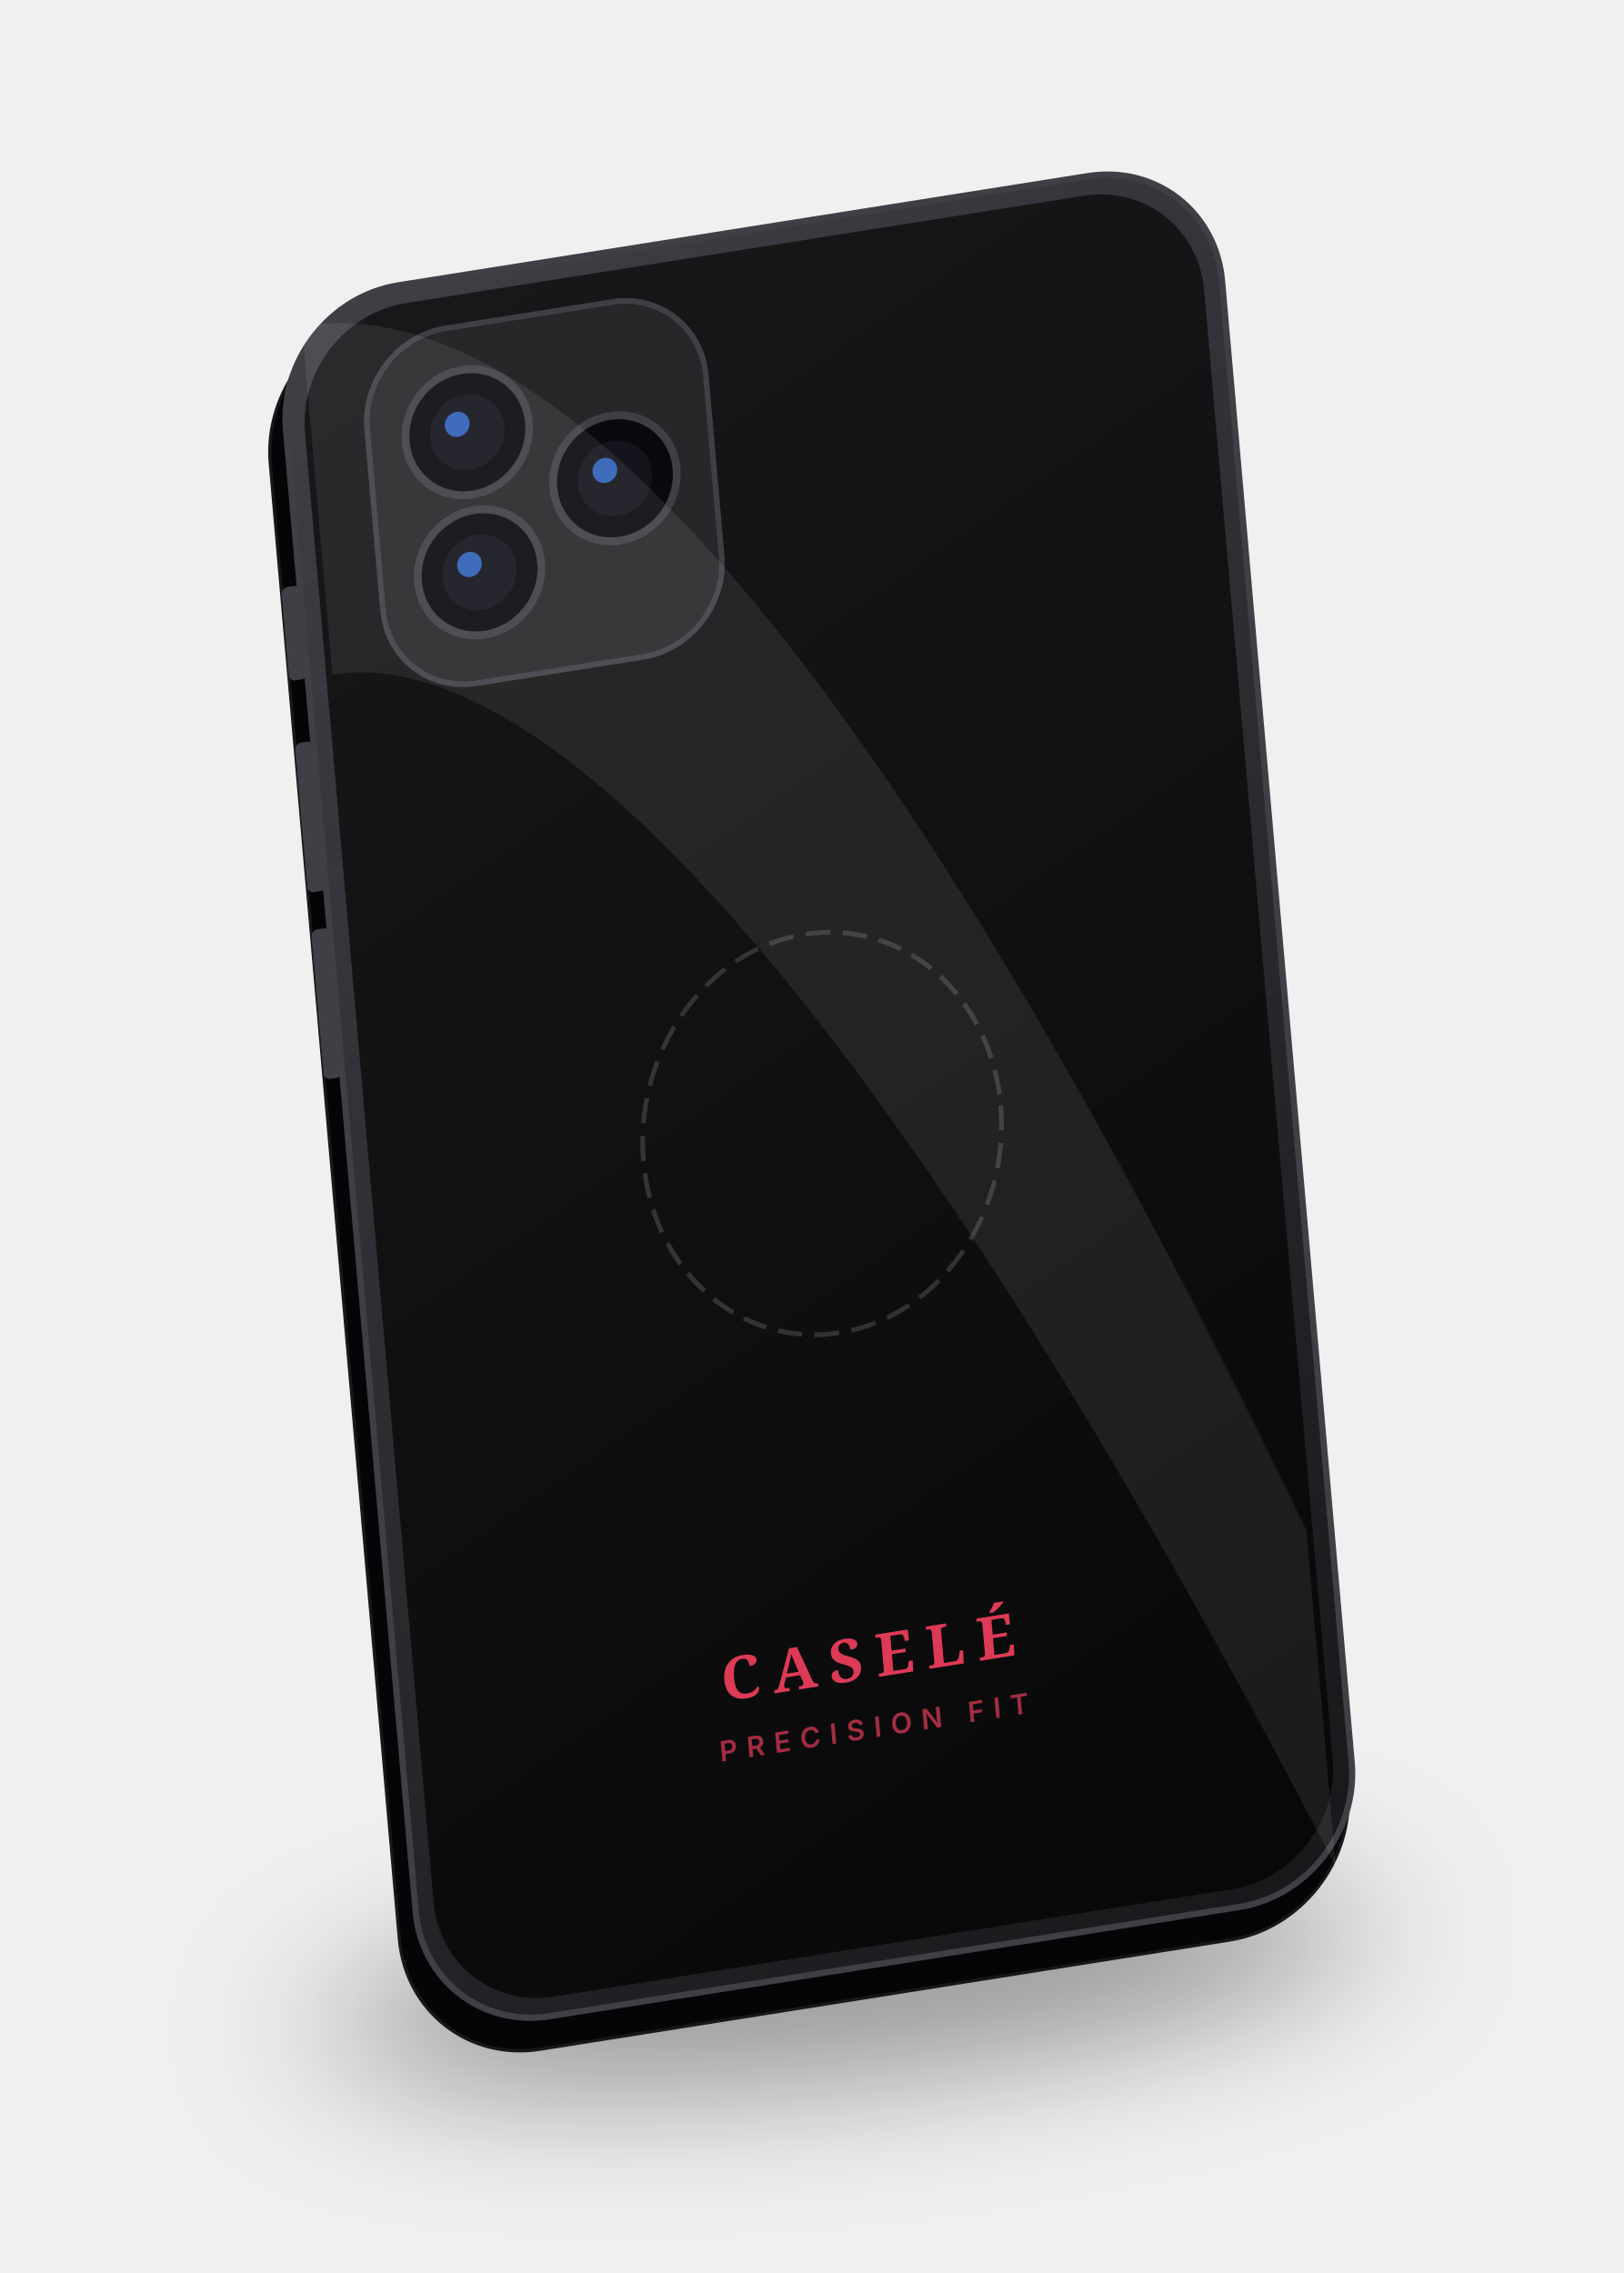
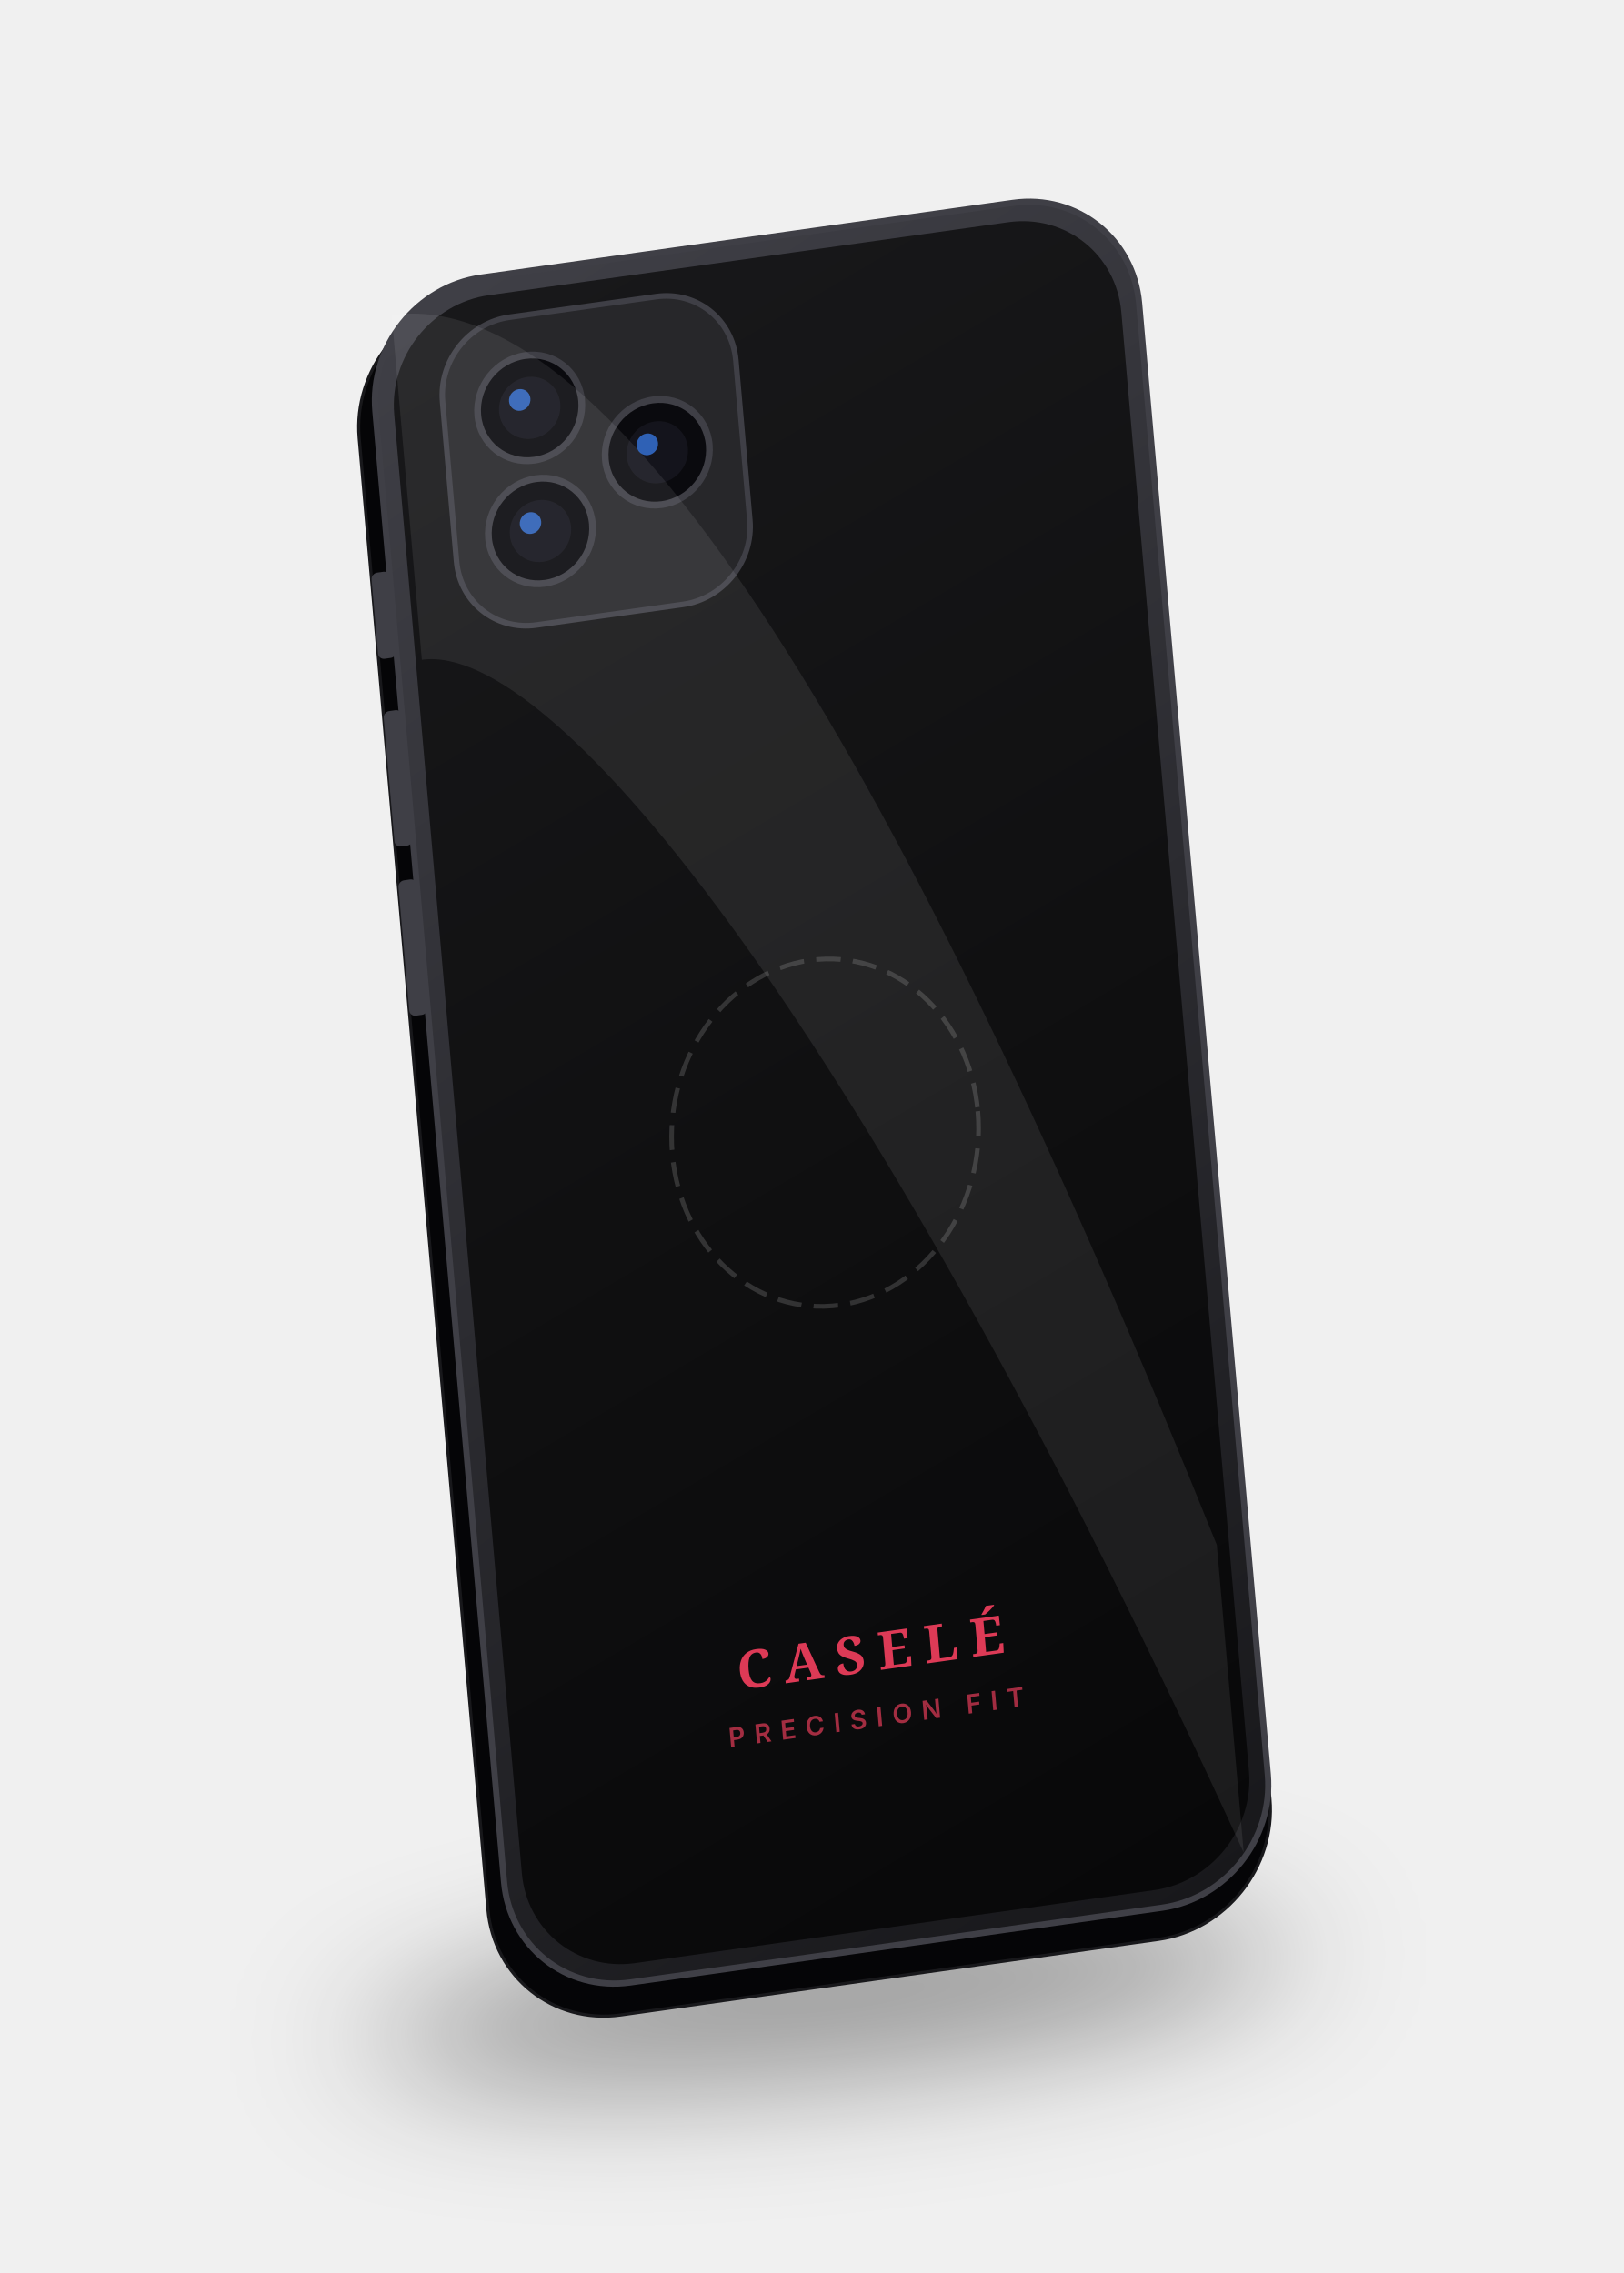
<svg xmlns="http://www.w3.org/2000/svg" viewBox="0 0 500 700" fill="none">
  <defs>
-     <filter id="angleShadow_matte-black_angle" x="40" y="540" width="420" height="140" filterUnits="userSpaceOnUse">
-       <feGaussianBlur stdDeviation="24" />
+     <filter id="angleShadow_matte-black_angle" x="60" y="540" width="380" height="140" filterUnits="userSpaceOnUse">
+       <feGaussianBlur stdDeviation="22" />
      <feColorMatrix type="matrix" values="0 0 0 0 0   0 0 0 0 0   0 0 0 0 0  0 0 0 0.38 0" />
    </filter>
-     <linearGradient id="bodyAngleGrad_matte-black_angle" x1="120" y1="80" x2="380" y2="600" gradientUnits="userSpaceOnUse">
+     <linearGradient id="bodyAngleGrad_matte-black_angle" x1="140" y1="80" x2="360" y2="600" gradientUnits="userSpaceOnUse">
      <stop offset="0%" stop-color="#18181A" />
      <stop offset="50%" stop-color="#101011" />
      <stop offset="100%" stop-color="#080809" />
    </linearGradient>
-     <linearGradient id="rimGrad_matte-black_angle" x1="80" y1="80" x2="420" y2="600" gradientUnits="userSpaceOnUse">
+     <linearGradient id="rimGrad_matte-black_angle" x1="120" y1="80" x2="380" y2="600" gradientUnits="userSpaceOnUse">
      <stop offset="0%" stop-color="#3F3F46" />
      <stop offset="100%" stop-color="#18181B" />
    </linearGradient>
  </defs>
-   <ellipse cx="260" cy="610" rx="160" ry="30" fill="#000000" filter="url(#angleShadow_matte-black_angle)" transform="rotate(-6 260 610)" />
-   <g transform="translate(250, 335) rotate(-9) skewX(-4) scale(0.96) translate(-250, -335)">
-     <rect x="94" y="68" width="308" height="558" rx="42" fill="#050507" stroke="#18181B" stroke-width="1" />
-     <rect x="100" y="60" width="304" height="556" rx="40" fill="url(#rimGrad_matte-black_angle)" stroke="#3F3F46" stroke-width="2" />
-     <rect x="94" y="150" width="6" height="30" rx="2" fill="#3F3F46" />
-     <rect x="94" y="200" width="6" height="48" rx="2" fill="#3F3F46" />
-     <rect x="94" y="260" width="6" height="48" rx="2" fill="#3F3F46" />
-     <rect x="106" y="66" width="292" height="544" rx="36" fill="url(#bodyAngleGrad_matte-black_angle)" />
+   <ellipse cx="255" cy="615" rx="140" ry="24" fill="#000000" filter="url(#angleShadow_matte-black_angle)" transform="rotate(-6 255 615)" />
+   <g transform="translate(250, 335) rotate(-8) skewX(-3) scale(0.95) translate(-250, -335)">
+     <rect x="122" y="66" width="256" height="558" rx="40" fill="#050507" stroke="#18181B" stroke-width="1" />
+     <rect x="128" y="60" width="250" height="554" rx="38" fill="url(#rimGrad_matte-black_angle)" stroke="#3F3F46" stroke-width="2" />
+     <rect x="122" y="150" width="6" height="28" rx="2" fill="#3F3F46" />
+     <rect x="122" y="195" width="6" height="44" rx="2" fill="#3F3F46" />
+     <rect x="122" y="250" width="6" height="44" rx="2" fill="#3F3F46" />
+     <rect x="134" y="66" width="238" height="542" rx="34" fill="url(#bodyAngleGrad_matte-black_angle)" />
    <g>
-       <rect x="126" y="76" width="110" height="114" rx="28" fill="#27272A" stroke="#3F3F46" stroke-width="1.8" />
-       <circle cx="158" cy="110" r="20" fill="#0A0A0E" stroke="#3F3F46" stroke-width="2.5" />
-       <circle cx="158" cy="110" r="12" fill="#14141C" />
-       <circle cx="155" cy="107" r="4" fill="#3B82F6" opacity="0.7" />
-       <circle cx="158" cy="155" r="20" fill="#0A0A0E" stroke="#3F3F46" stroke-width="2.5" />
-       <circle cx="158" cy="155" r="12" fill="#14141C" />
-       <circle cx="155" cy="152" r="4" fill="#3B82F6" opacity="0.7" />
-       <circle cx="204" cy="132" r="20" fill="#0A0A0E" stroke="#3F3F46" stroke-width="2.5" />
-       <circle cx="204" cy="132" r="12" fill="#14141C" />
-       <circle cx="201" cy="129" r="4" fill="#3B82F6" opacity="0.7" />
+       <rect x="150" y="74" width="96" height="100" rx="24" fill="#27272A" stroke="#3F3F46" stroke-width="1.8" />
+       <circle cx="178" cy="104" r="17" fill="#0A0A0E" stroke="#3F3F46" stroke-width="2.2" />
+       <circle cx="178" cy="104" r="10" fill="#14141C" />
+       <circle cx="175" cy="101" r="3.5" fill="#3B82F6" opacity="0.7" />
+       <circle cx="178" cy="144" r="17" fill="#0A0A0E" stroke="#3F3F46" stroke-width="2.2" />
+       <circle cx="178" cy="144" r="10" fill="#14141C" />
+       <circle cx="175" cy="141" r="3.5" fill="#3B82F6" opacity="0.7" />
+       <circle cx="218" cy="124" r="17" fill="#0A0A0E" stroke="#3F3F46" stroke-width="2.2" />
+       <circle cx="218" cy="124" r="10" fill="#14141C" />
+       <circle cx="215" cy="121" r="3.5" fill="#3B82F6" opacity="0.7" />
    </g>
-     <ellipse cx="252" cy="350" rx="58" ry="64" stroke="#FFFFFF" stroke-width="1.5" stroke-dasharray="8 4" fill="none" opacity="0.15" />
-     <path d="M108 68 C 200 68, 300 240, 396 500 L396 608 C 280 320, 180 180, 108 180 Z" fill="#FFFFFF" opacity="0.08" />
-     <text x="252" y="525" text-anchor="middle" font-family="'Cinzel', serif" font-size="19" font-weight="700" fill="#F43F5E" opacity="0.9" letter-spacing="4">CASELÉ</text>
-     <text x="252" y="544" text-anchor="middle" font-family="'Inter', sans-serif" font-size="9" font-weight="600" fill="#F43F5E" opacity="0.65" letter-spacing="3">PRECISION FIT</text>
+     <ellipse cx="253" cy="350" rx="50" ry="56" stroke="#FFFFFF" stroke-width="1.5" stroke-dasharray="8 4" fill="none" opacity="0.15" />
+     <path d="M136 68 C 210 68, 290 240, 368 500 L368 600 C 270 320, 180 180, 136 180 Z" fill="#FFFFFF" opacity="0.08" />
+     <text x="253" y="525" text-anchor="middle" font-family="'Cinzel', serif" font-size="17" font-weight="700" fill="#F43F5E" opacity="0.9" letter-spacing="4">CASELÉ</text>
+     <text x="253" y="543" text-anchor="middle" font-family="'Inter', sans-serif" font-size="8.5" font-weight="600" fill="#F43F5E" opacity="0.65" letter-spacing="3">PRECISION FIT</text>
  </g>
</svg>
